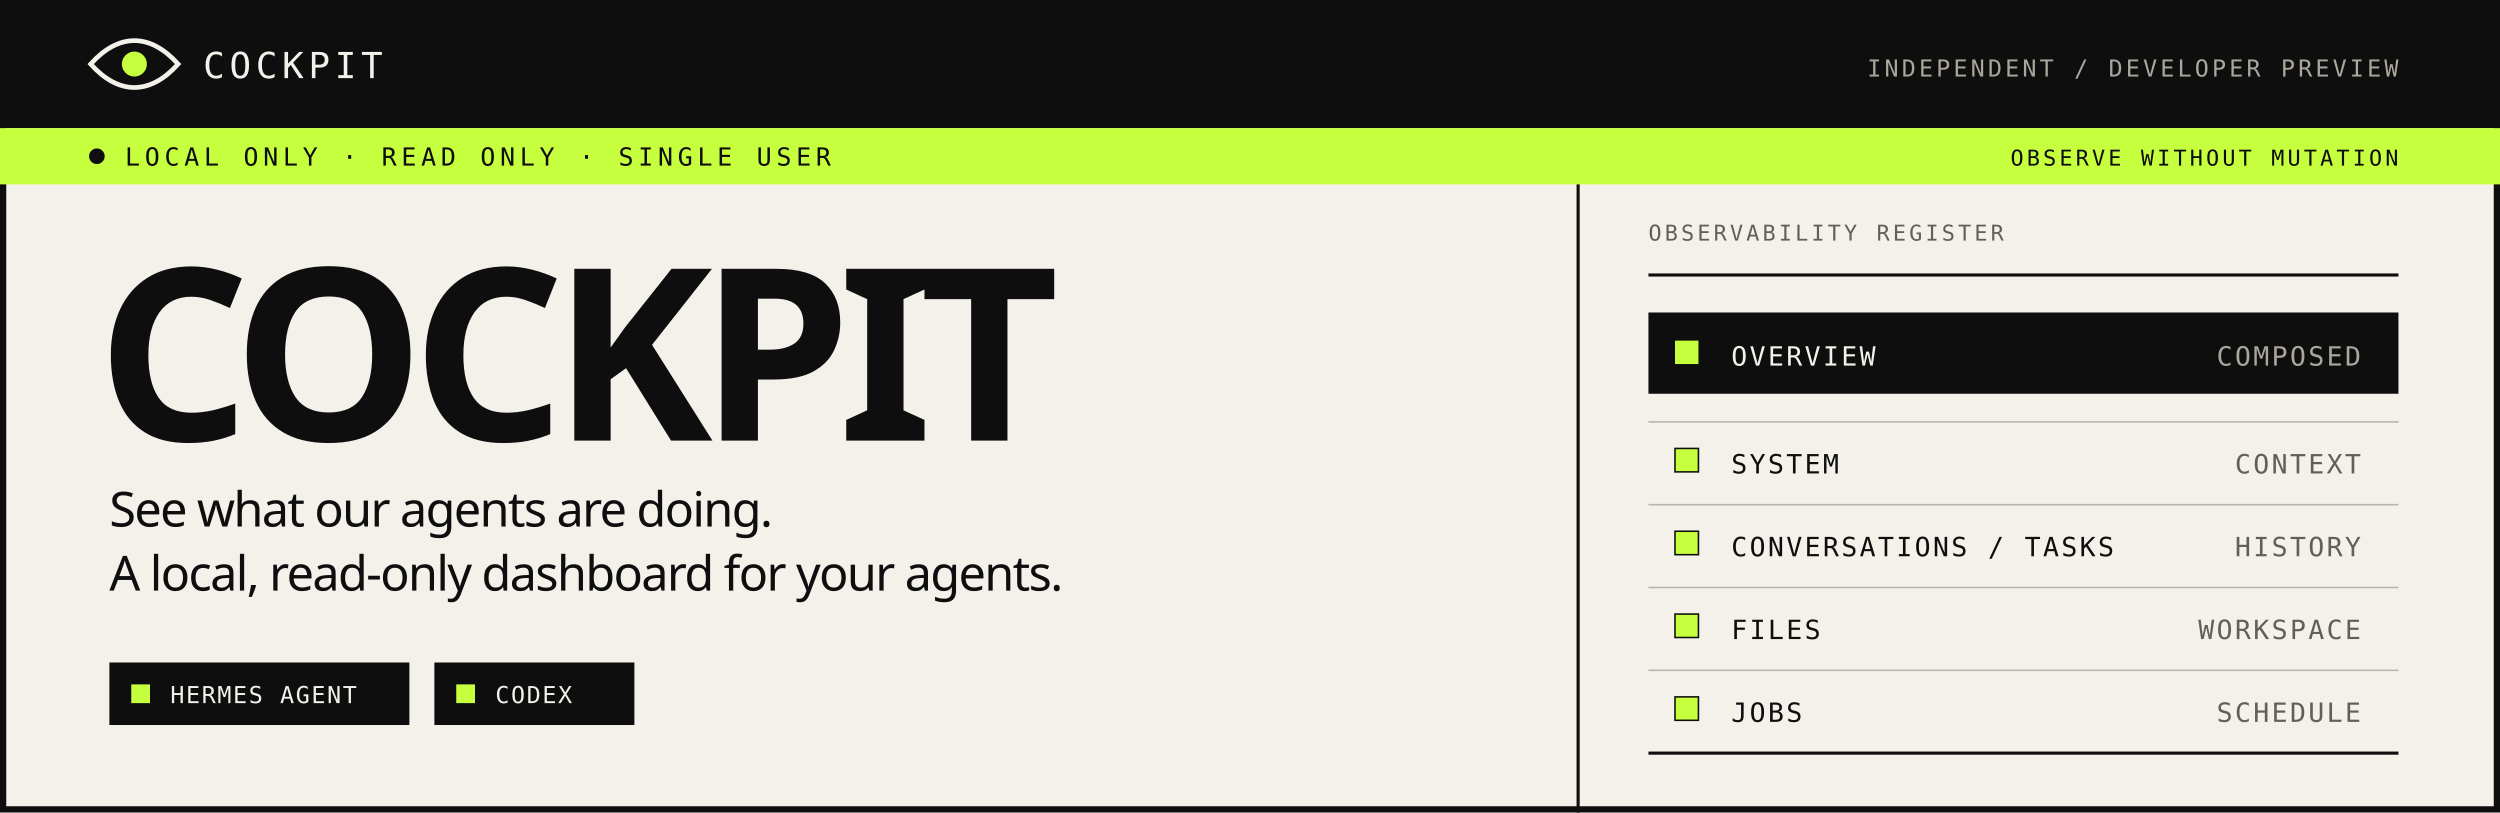
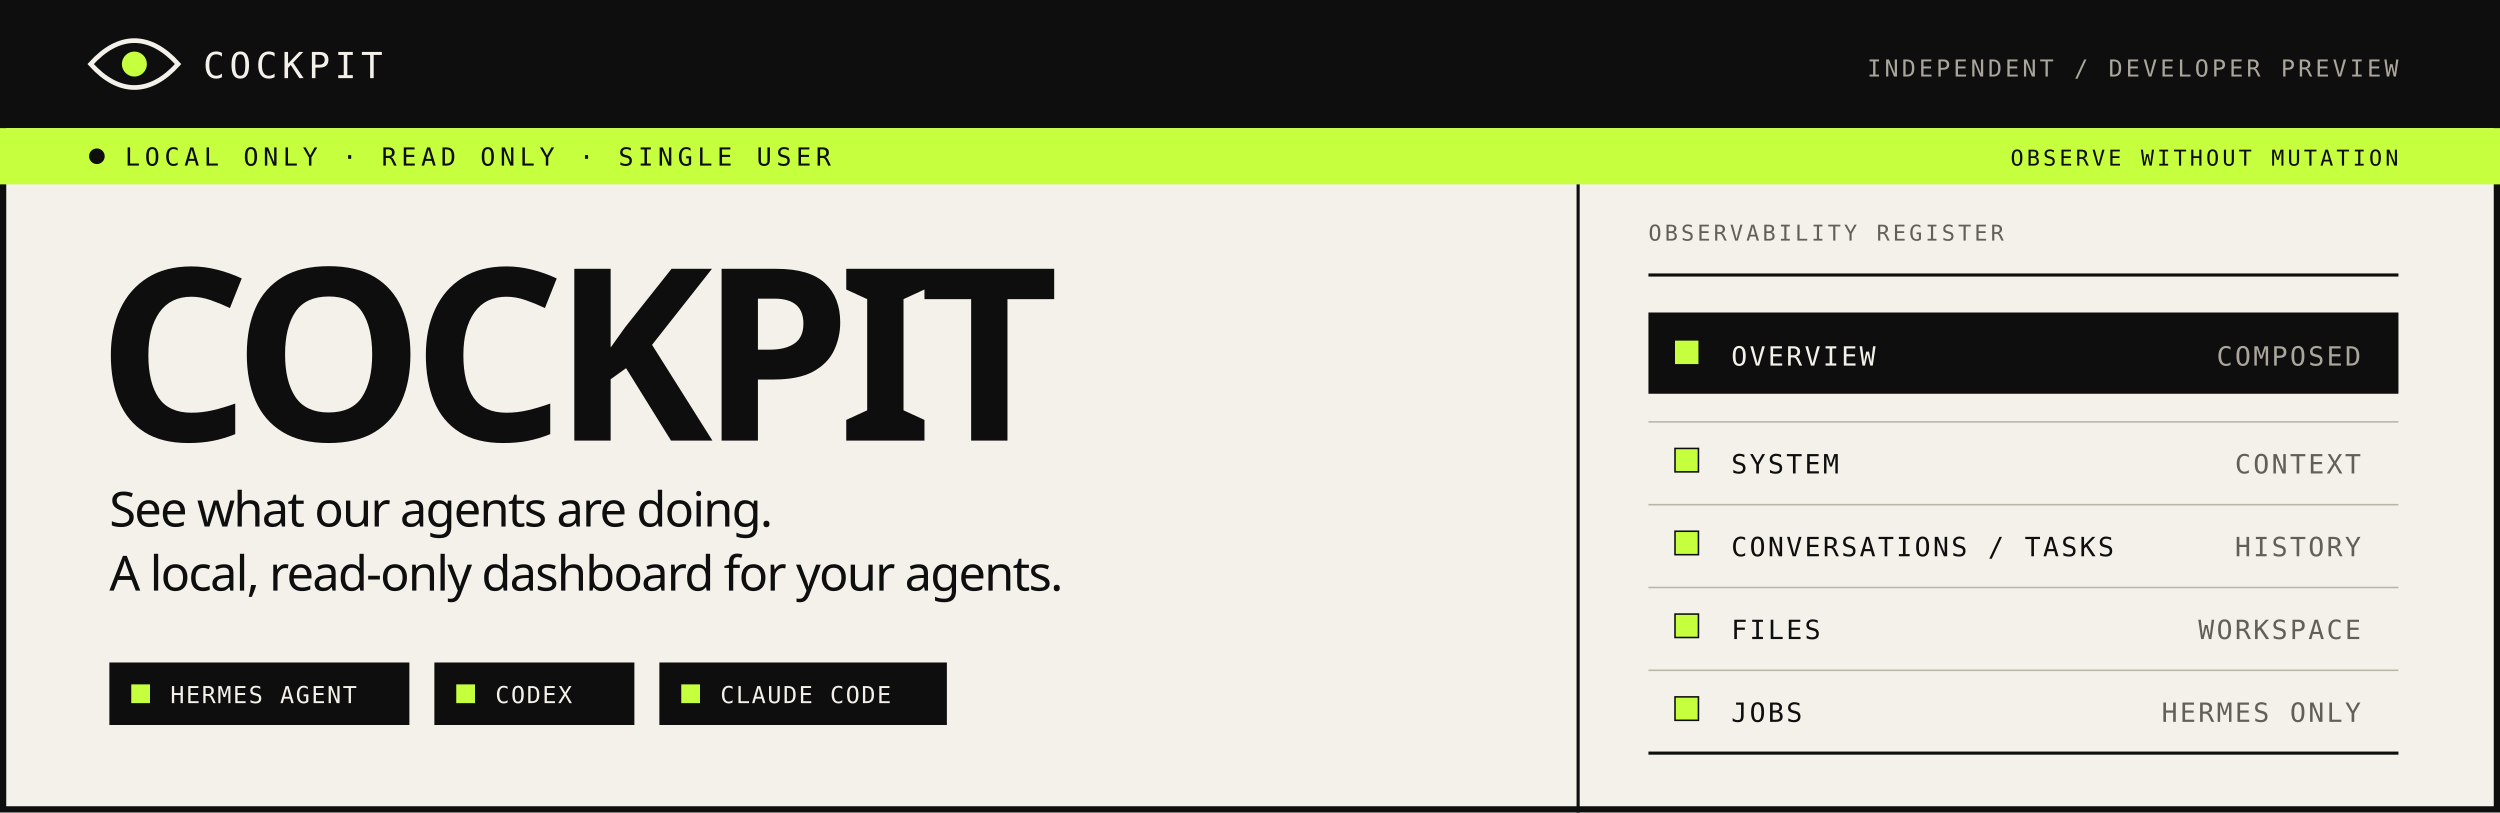
<svg xmlns="http://www.w3.org/2000/svg" viewBox="0 0 1600 520" role="img" aria-labelledby="title description">
  <rect width="1600" height="520" fill="#f3f1ea" />
  <rect x="2" y="2" width="1596" height="516" fill="none" stroke="#0e0e0e" stroke-width="4" />
  <rect x="0" y="0" width="1600" height="82" fill="#0e0e0e" />
  <path d="M58 41c18-20 38-20 56 0-18 20-38 20-56 0Z" fill="none" stroke="#f3f1ea" stroke-width="3" />
  <circle cx="86" cy="41" r="8" fill="#c6ff3d" />
  <text x="130" y="50" fill="#f3f1ea" font-family="'IBM Plex Mono', 'SFMono-Regular', monospace" font-size="23" font-weight="500" letter-spacing="3">COCKPIT</text>
  <text x="1535" y="49" fill="#aaa69c" font-family="'IBM Plex Mono', 'SFMono-Regular', monospace" font-size="15" text-anchor="end" letter-spacing="2">INDEPENDENT / DEVELOPER PREVIEW</text>
  <rect x="0" y="82" width="1600" height="36" fill="#c6ff3d" />
  <circle cx="62" cy="100" r="5" fill="#0e0e0e" />
  <text x="80" y="106" fill="#0e0e0e" font-family="'IBM Plex Mono', 'SFMono-Regular', monospace" font-size="16" font-weight="500" letter-spacing="3">LOCAL ONLY  ·  READ ONLY  ·  SINGLE USER</text>
  <text x="1535" y="106" fill="#0e0e0e" font-family="'IBM Plex Mono', 'SFMono-Regular', monospace" font-size="14" text-anchor="end" letter-spacing="2">OBSERVE WITHOUT MUTATION</text>
  <line x1="1010" y1="118" x2="1010" y2="520" stroke="#0e0e0e" stroke-width="2" />
  <text x="62" y="282" fill="#0e0e0e" font-family="'IBM Plex Sans', 'Avenir Next', sans-serif" font-size="154" font-weight="600" letter-spacing="-8">COCKPIT</text>
  <text x="70" y="337" fill="#0e0e0e" font-family="'IBM Plex Sans', 'Avenir Next', sans-serif" font-size="31" font-weight="500" letter-spacing="-1">See what our agents are doing.</text>
  <text x="70" y="378" fill="#0e0e0e" font-family="'IBM Plex Sans', 'Avenir Next', sans-serif" font-size="31" font-weight="500" letter-spacing="-1">A local, read-only dashboard for your agents.</text>
  <g transform="translate(70 424)" font-family="'IBM Plex Mono', 'SFMono-Regular', monospace" font-size="15" font-weight="500" letter-spacing="1">
    <rect width="192" height="40" fill="#0e0e0e" />
    <rect x="14" y="14" width="12" height="12" fill="#c6ff3d" />
    <text x="39" y="26" fill="#f3f1ea">HERMES AGENT</text>
    <rect x="208" width="128" height="40" fill="#0e0e0e" />
    <rect x="222" y="14" width="12" height="12" fill="#c6ff3d" />
    <text x="247" y="26" fill="#f3f1ea">CODEX</text>
+     <rect x="352" width="184" height="40" fill="#0e0e0e" />
+     <rect x="366" y="14" width="12" height="12" fill="#c6ff3d" />
+     <text x="391" y="26" fill="#f3f1ea">CLAUDE CODE</text>
  </g>
  <g transform="translate(1055 154)">
    <text x="0" y="0" fill="#625f59" font-family="'IBM Plex Mono', 'SFMono-Regular', monospace" font-size="14" letter-spacing="2">OBSERVABILITY REGISTER</text>
    <line x1="0" y1="22" x2="480" y2="22" stroke="#0e0e0e" stroke-width="2" />
    <g font-family="'IBM Plex Mono', 'SFMono-Regular', monospace" font-size="17" letter-spacing="1.5">
      <rect x="0" y="46" width="480" height="52" fill="#0e0e0e" />
      <rect x="17" y="64" width="15" height="15" fill="#c6ff3d" />
      <text x="53" y="80" fill="#f3f1ea">OVERVIEW</text>
      <text x="456" y="80" fill="#aaa69c" text-anchor="end">COMPOSED</text>
      <line x1="0" y1="116" x2="480" y2="116" stroke="#b9b5a9" />
      <rect x="17" y="133" width="15" height="15" fill="#c6ff3d" stroke="#0e0e0e" />
      <text x="53" y="149" fill="#0e0e0e">SYSTEM</text>
      <text x="456" y="149" fill="#625f59" text-anchor="end">CONTEXT</text>
      <line x1="0" y1="169" x2="480" y2="169" stroke="#b9b5a9" />
      <rect x="17" y="186" width="15" height="15" fill="#c6ff3d" stroke="#0e0e0e" />
      <text x="53" y="202" fill="#0e0e0e">CONVERSATIONS / TASKS</text>
      <text x="456" y="202" fill="#625f59" text-anchor="end">HISTORY</text>
      <line x1="0" y1="222" x2="480" y2="222" stroke="#b9b5a9" />
      <rect x="17" y="239" width="15" height="15" fill="#c6ff3d" stroke="#0e0e0e" />
      <text x="53" y="255" fill="#0e0e0e">FILES</text>
      <text x="456" y="255" fill="#625f59" text-anchor="end">WORKSPACE</text>
      <line x1="0" y1="275" x2="480" y2="275" stroke="#b9b5a9" />
      <rect x="17" y="292" width="15" height="15" fill="#c6ff3d" stroke="#0e0e0e" />
      <text x="53" y="308" fill="#0e0e0e">JOBS</text>
-       <text x="456" y="308" fill="#625f59" text-anchor="end">SCHEDULE</text>
+       <text x="456" y="308" fill="#625f59" text-anchor="end">HERMES ONLY</text>
      <line x1="0" y1="328" x2="480" y2="328" stroke="#0e0e0e" stroke-width="2" />
    </g>
  </g>
</svg>
